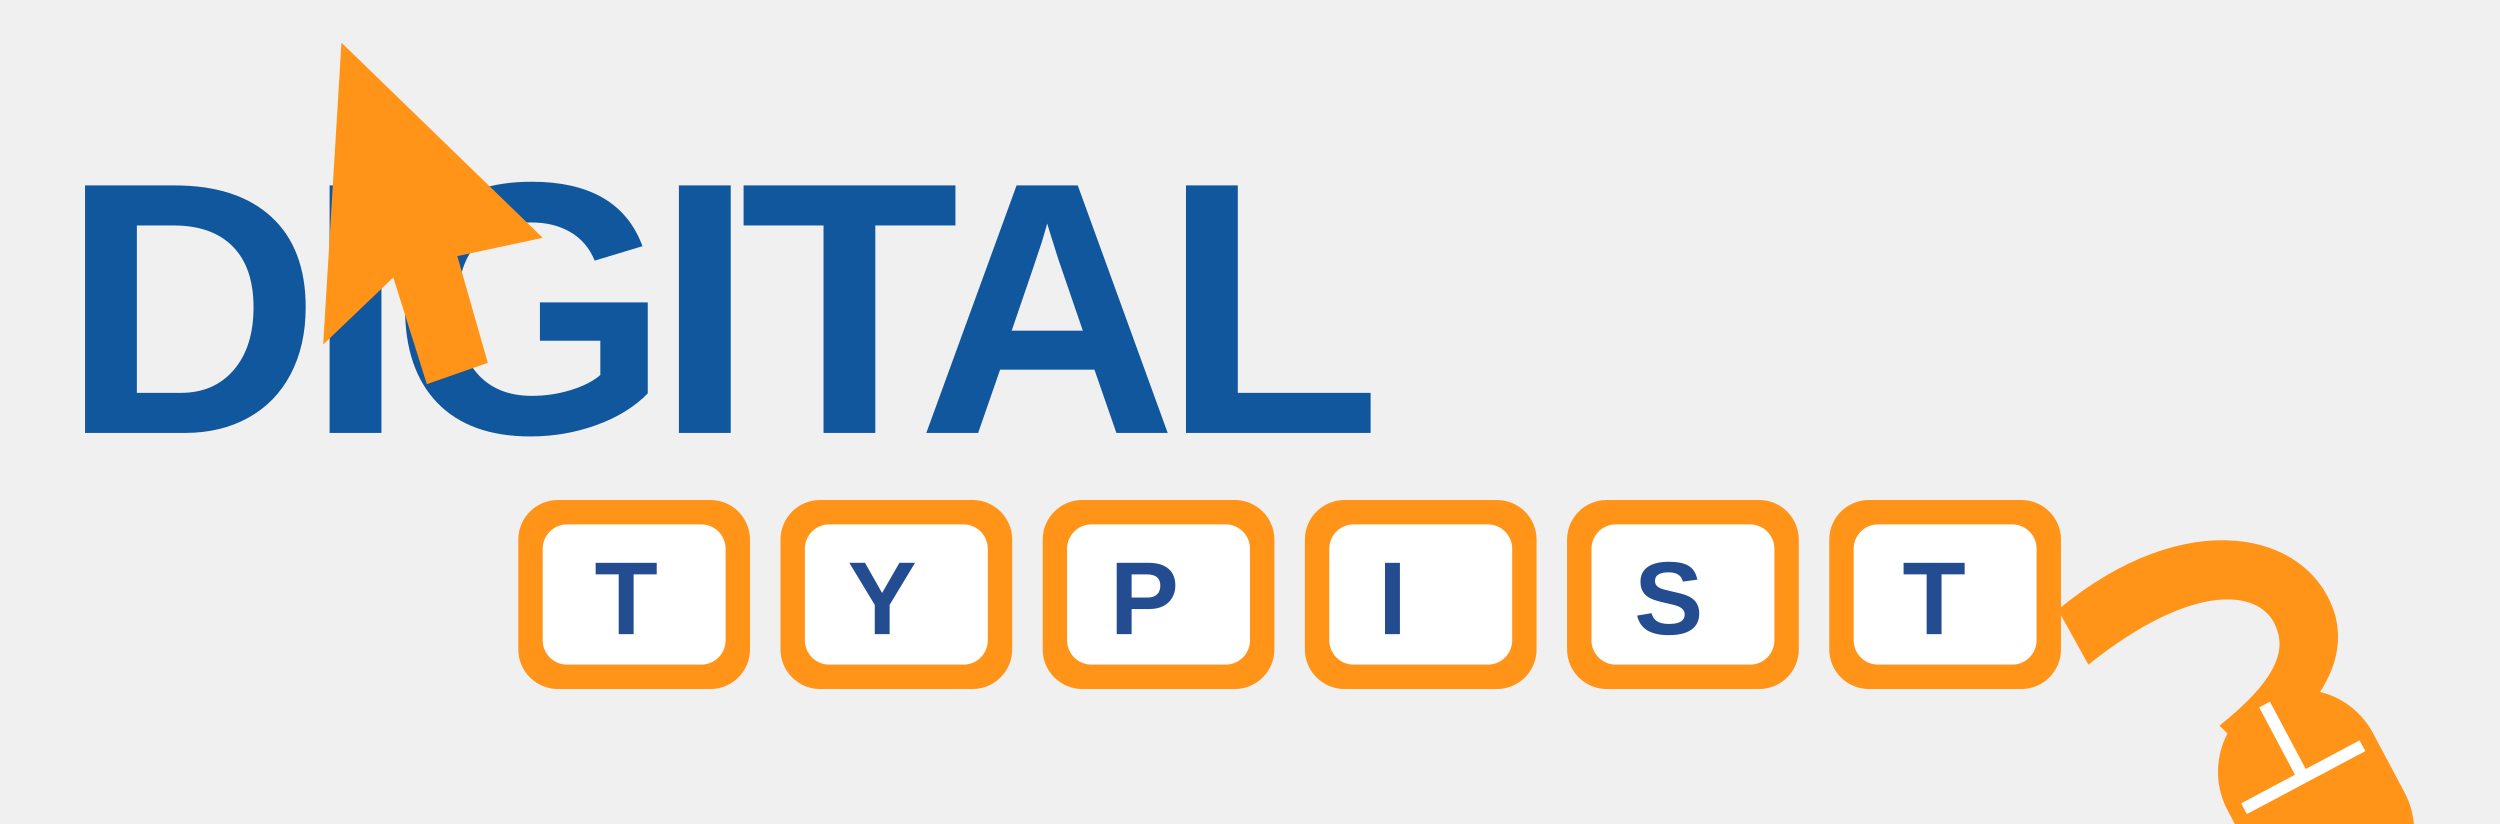
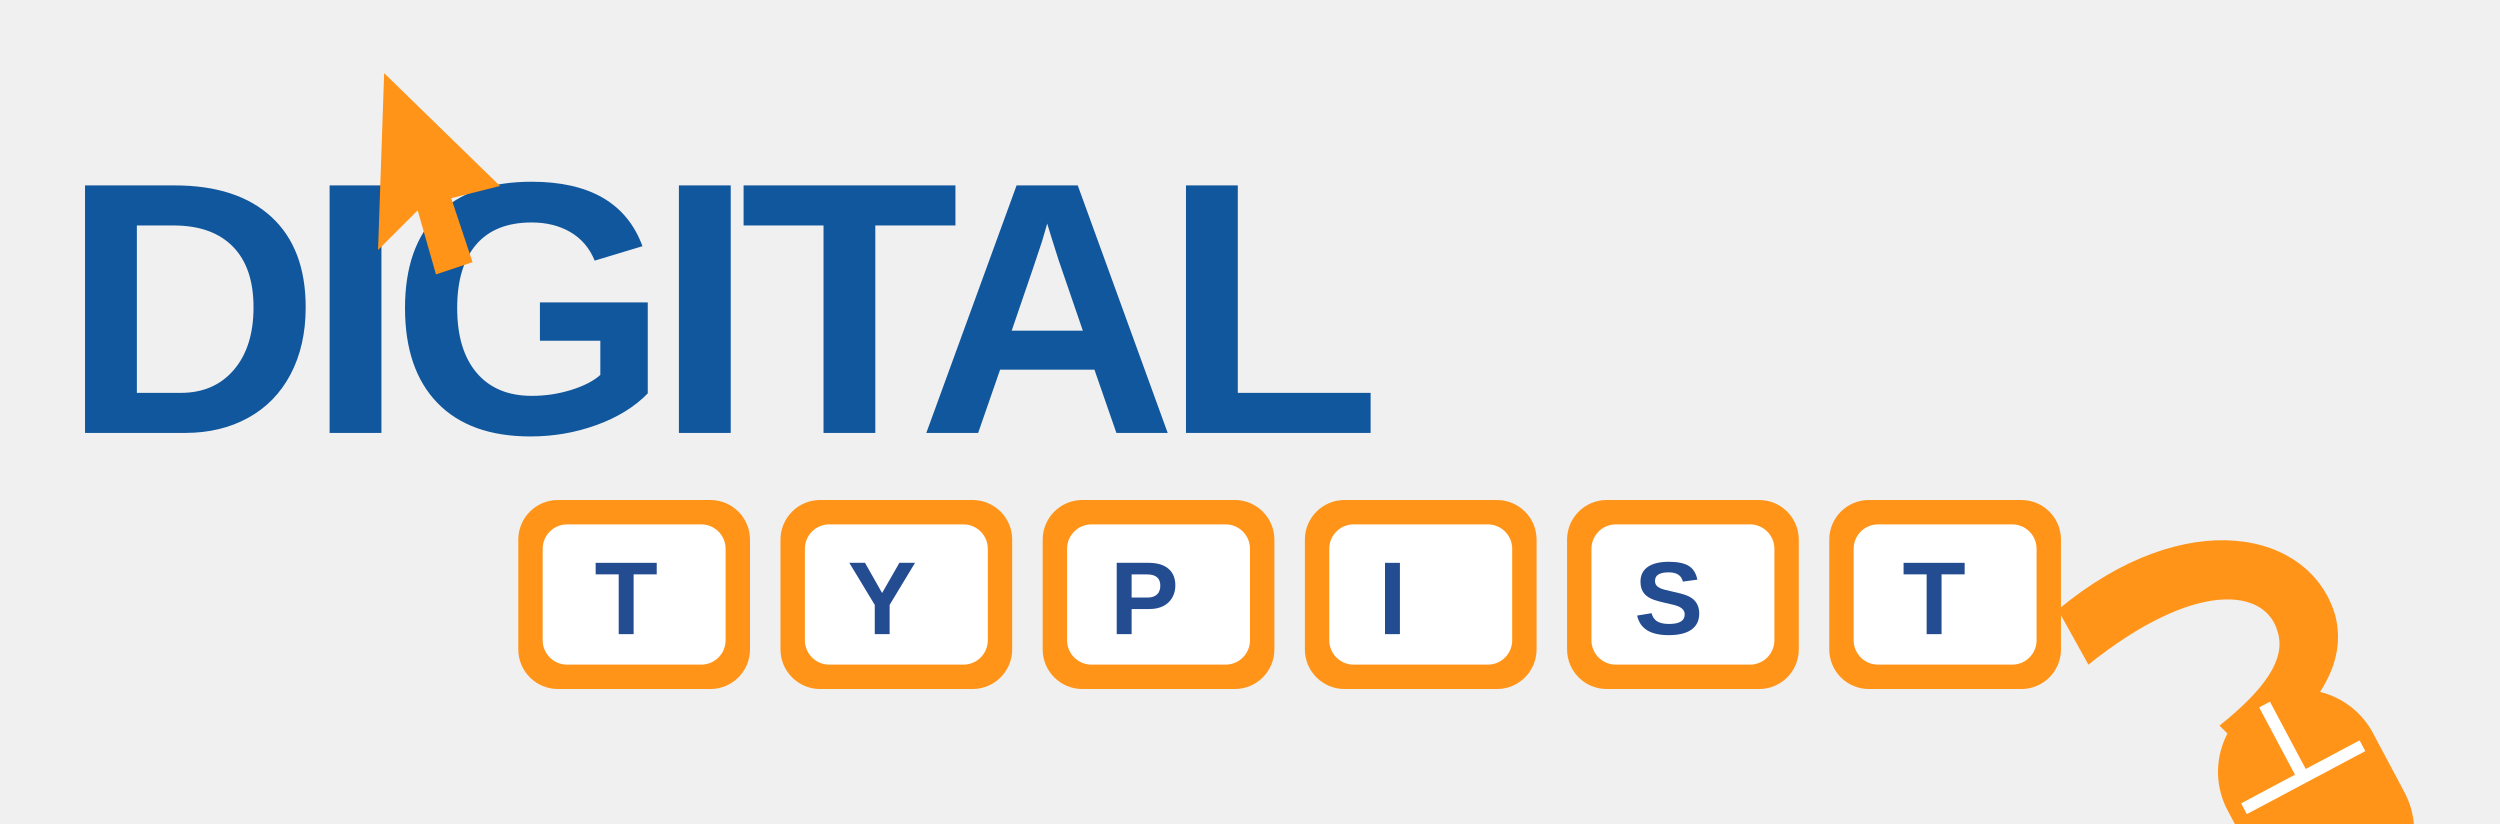
<svg xmlns="http://www.w3.org/2000/svg" viewBox="0 0 820 270" role="img" aria-labelledby="title desc">
  <defs>
    <style>
      .blue{fill:#11579d}.orange{fill:#ff9418}.keyText{fill:#244c91;font:700 34px Arial,sans-serif}.word{fill:#11579d;font:900 118px Arial,sans-serif;letter-spacing:-5px}
    </style>
  </defs>
  <text x="20" y="142" class="word">DIGITAL</text>
-   <path class="orange" d="M112 14l66 64-28 6 10 35-20 7-11-35-23 22z" />
+   <path class="orange" d="M126 24l38 37-16 4 7 21-12 4-6-21-13 13z" />
  <g transform="translate(170 164)">
    <g class="orange">
      <rect x="0" y="0" width="76" height="62" rx="13" />
      <rect x="86" y="0" width="76" height="62" rx="13" />
      <rect x="172" y="0" width="76" height="62" rx="13" />
      <rect x="258" y="0" width="76" height="62" rx="13" />
      <rect x="344" y="0" width="76" height="62" rx="13" />
      <rect x="430" y="0" width="76" height="62" rx="13" />
    </g>
    <g fill="#fff">
      <rect x="8" y="8" width="60" height="46" rx="8" />
      <rect x="94" y="8" width="60" height="46" rx="8" />
      <rect x="180" y="8" width="60" height="46" rx="8" />
      <rect x="266" y="8" width="60" height="46" rx="8" />
      <rect x="352" y="8" width="60" height="46" rx="8" />
      <rect x="438" y="8" width="60" height="46" rx="8" />
    </g>
    <text x="25" y="44" class="keyText">T</text>
    <text x="108" y="44" class="keyText">Y</text>
    <text x="194" y="44" class="keyText">P</text>
    <text x="282" y="44" class="keyText">I</text>
    <text x="366" y="44" class="keyText">S</text>
    <text x="454" y="44" class="keyText">T</text>
    <path class="orange" d="M505 36c42-35 83-26 91 2 4 16-6 31-27 47l-11-11c15-12 22-22 19-31-4-14-27-17-62 11z" />
    <g transform="translate(548 78) rotate(-28)">
      <rect class="orange" x="0" y="0" width="54" height="76" rx="27" />
      <path d="M27 2v27M5 29h44" fill="none" stroke="#fff" stroke-width="4" />
    </g>
  </g>
</svg>
